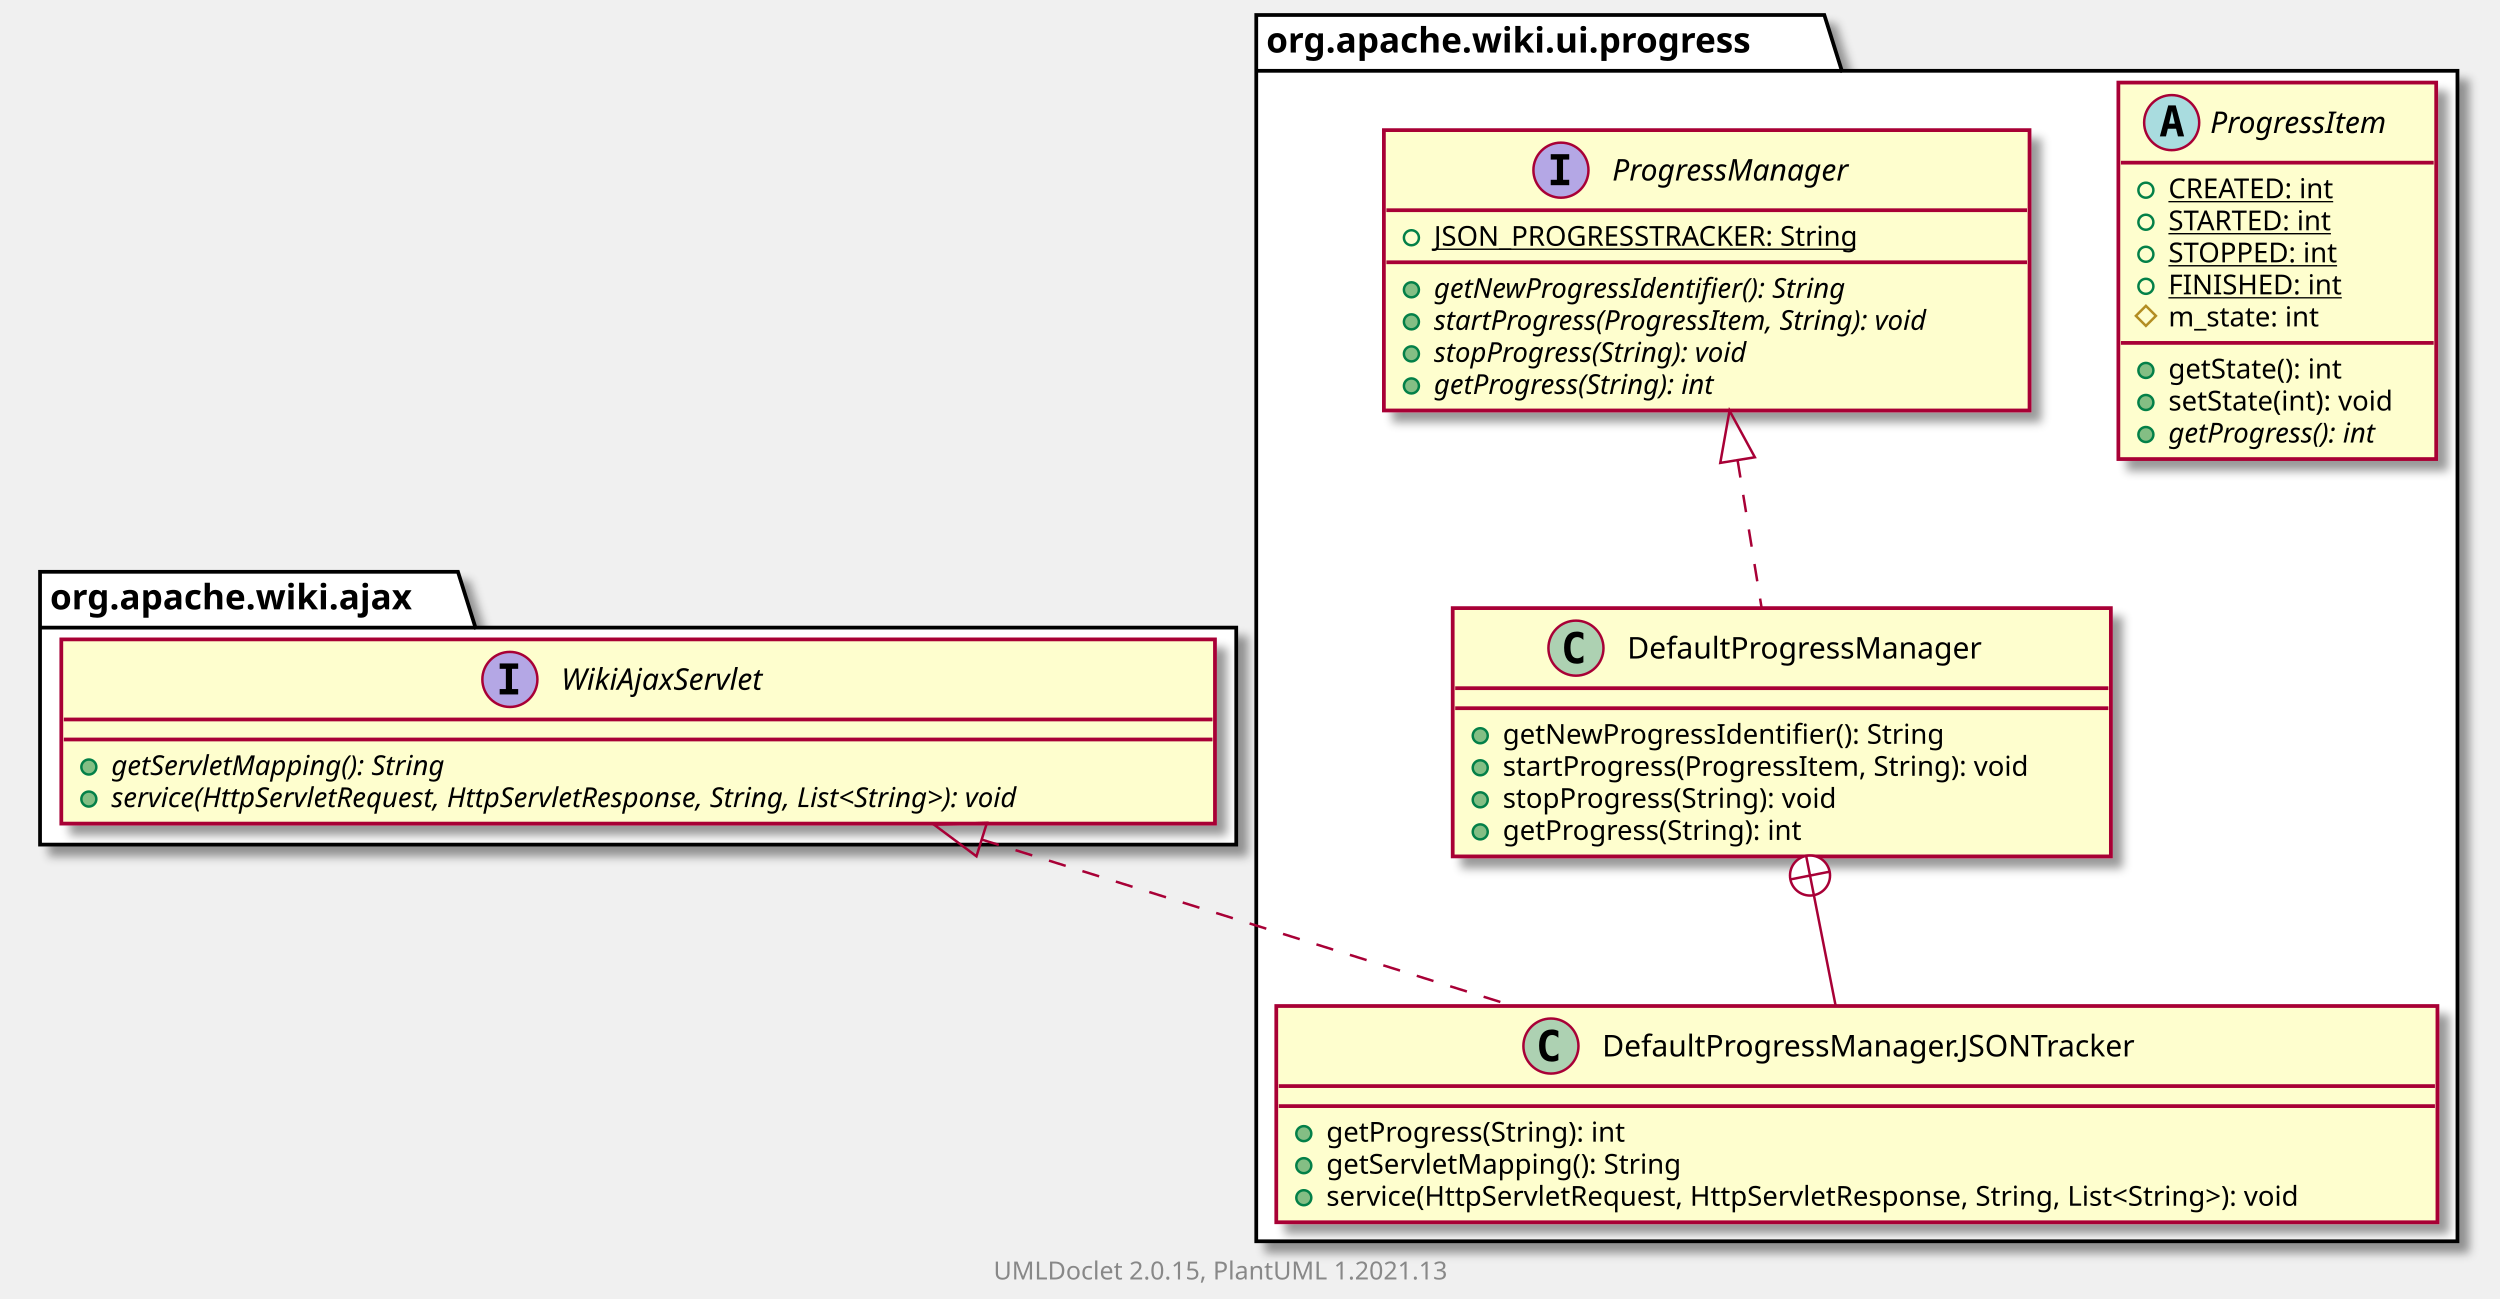
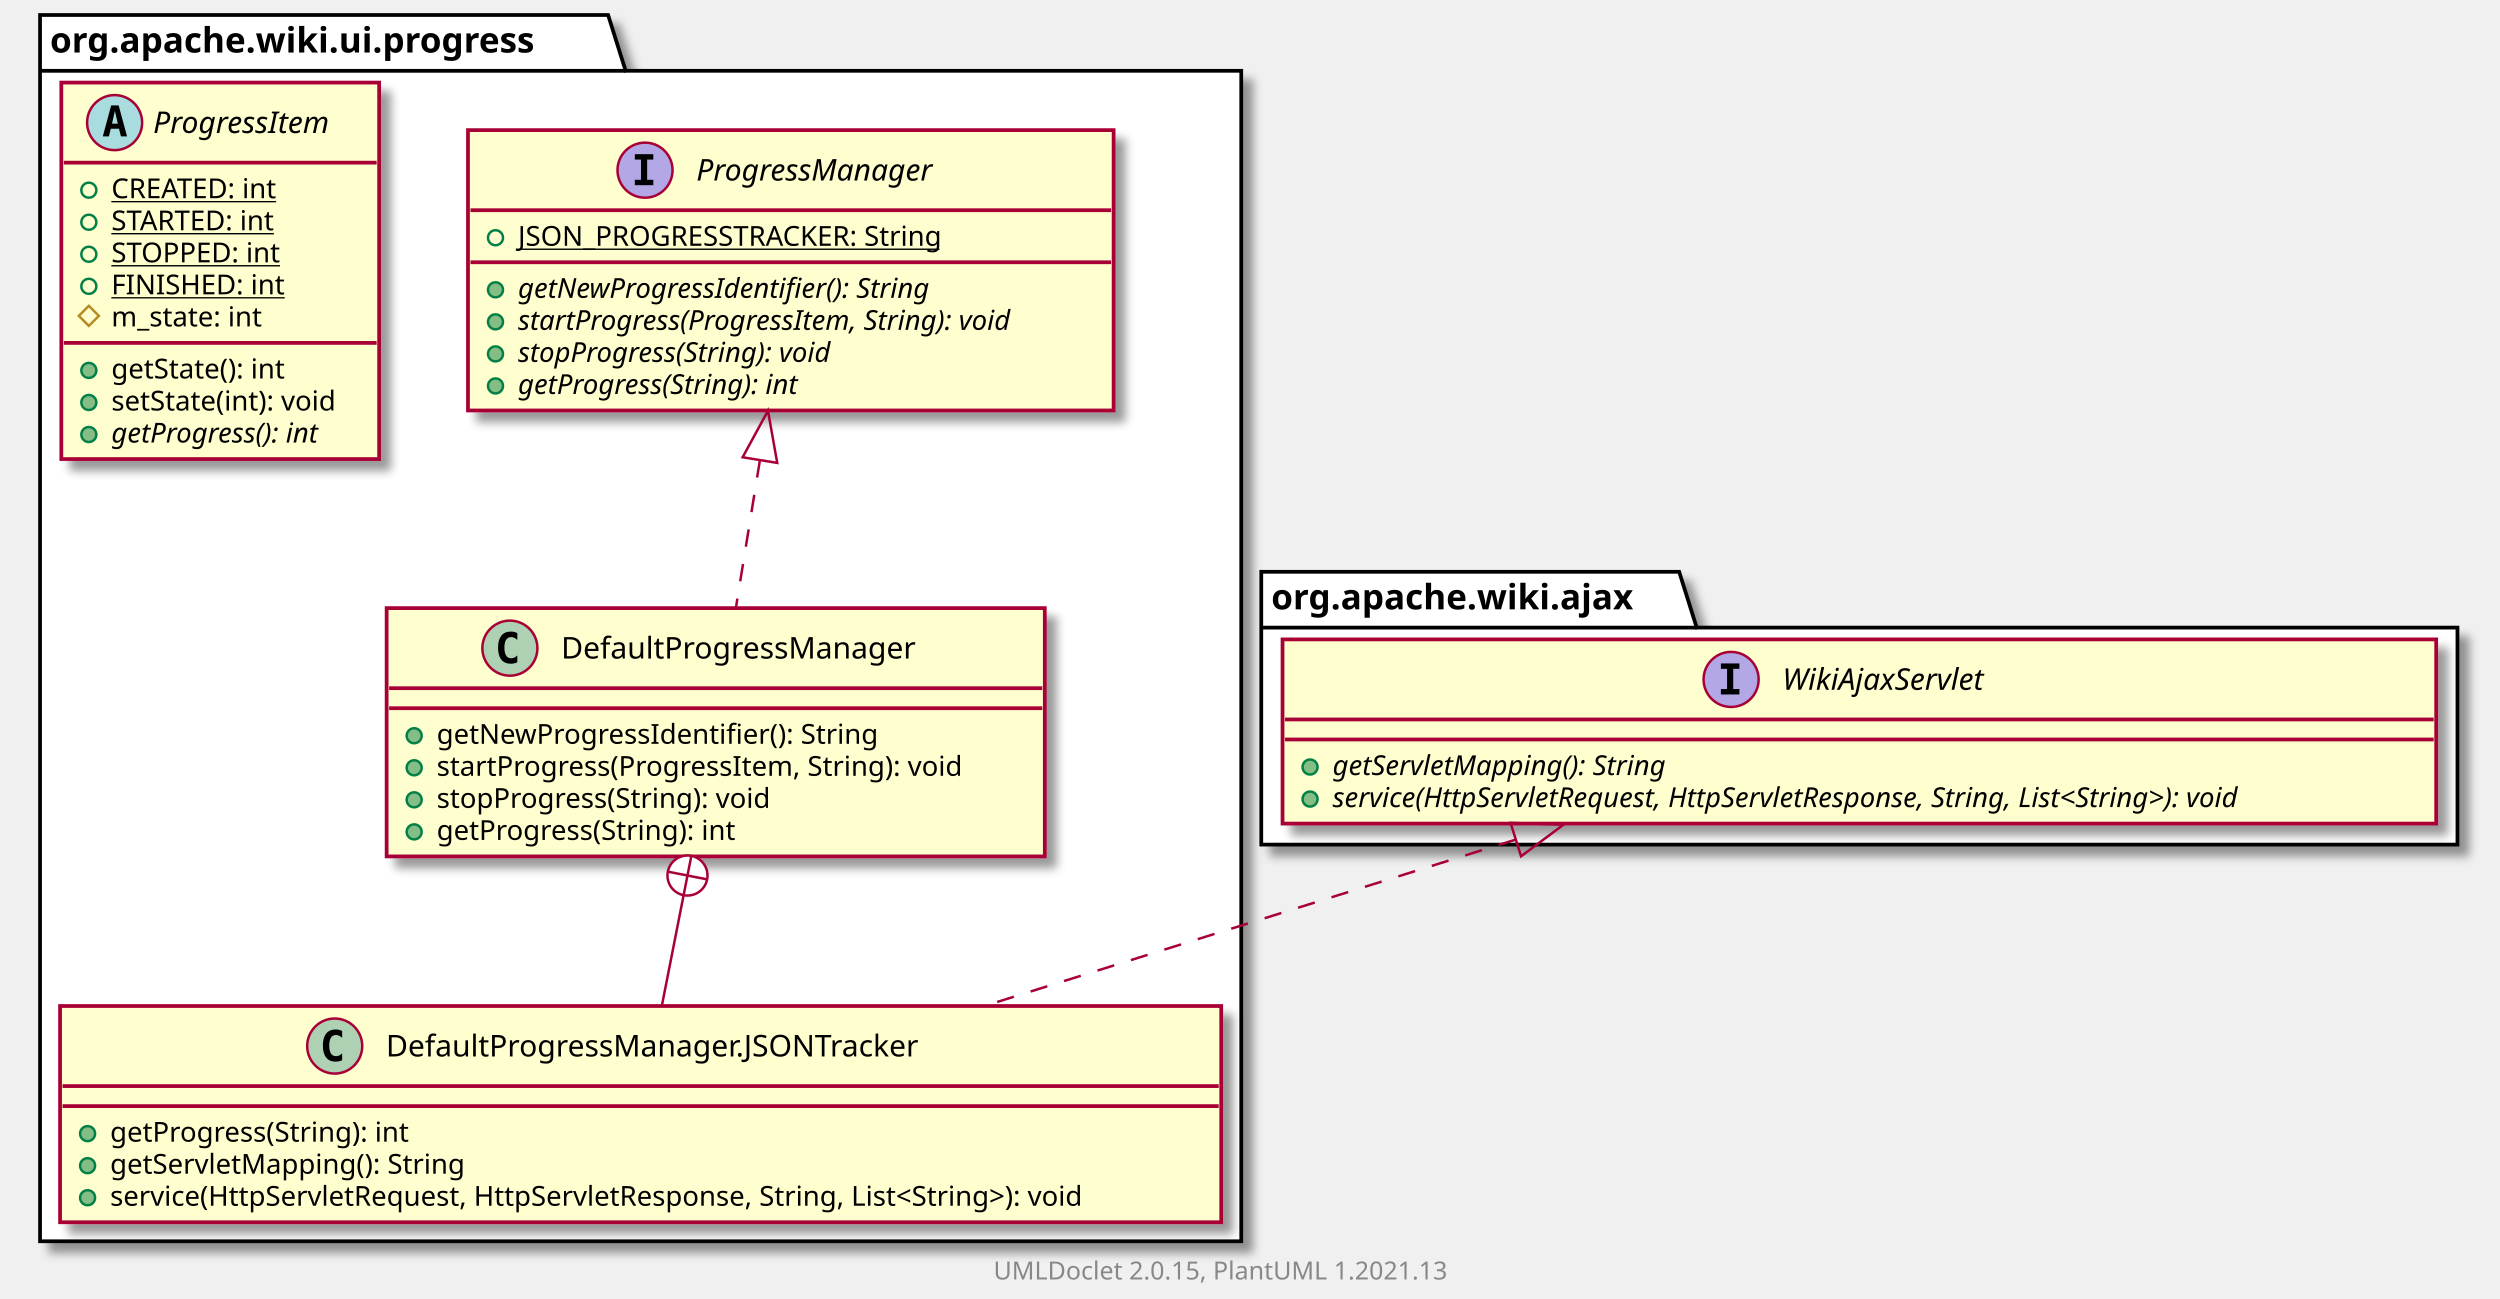
<svg xmlns="http://www.w3.org/2000/svg" xmlns:xlink="http://www.w3.org/1999/xlink" contentScriptType="application/ecmascript" contentStyleType="text/css" height="519px" preserveAspectRatio="none" style="width:999px;height:519px;background:#FFFFFF;" version="1.1" viewBox="0 0 999 519" width="999px" zoomAndPan="magnify">
  <defs>
-     <filter height="300%" id="f1bzubev2u510n" width="300%" x="-1" y="-1">
+     <filter height="300%" id="f1cfrqd06z9ouf" width="300%" x="-1" y="-1">
      <feGaussianBlur result="blurOut" stdDeviation="2.0" />
      <feColorMatrix in="blurOut" result="blurOut2" type="matrix" values="0 0 0 0 0 0 0 0 0 0 0 0 0 0 0 0 0 0 .4 0" />
      <feOffset dx="4.0" dy="4.0" in="blurOut2" result="blurOut3" />
      <feBlend in="SourceGraphic" in2="blurOut3" mode="normal" />
    </filter>
  </defs>
  <g>
-     <polygon fill="#FFFFFF" filter="url(#f1bzubev2u510n)" points="502,6,729,6,736,28.297,982,28.297,982,496,502,496,502,6" style="stroke:#000000;stroke-width:1.5;" />
-     <line style="stroke:#000000;stroke-width:1.5;" x1="502" x2="736" y1="28.297" y2="28.297" />
-     <text fill="#000000" font-family="sans-serif" font-size="14" font-weight="bold" lengthAdjust="spacing" textLength="221" x="506" y="20.995">org.apache.wiki.ui.progress</text>
-     <polygon fill="#FFFFFF" filter="url(#f1bzubev2u510n)" points="16,228.5,183,228.5,190,250.797,494,250.797,494,337.5,16,337.5,16,228.5" style="stroke:#000000;stroke-width:1.5;" />
-     <line style="stroke:#000000;stroke-width:1.5;" x1="16" x2="190" y1="250.797" y2="250.797" />
-     <text fill="#000000" font-family="sans-serif" font-size="14" font-weight="bold" lengthAdjust="spacing" textLength="161" x="20" y="243.495">org.apache.wiki.ajax</text>
+     <polygon fill="#FFFFFF" filter="url(#f1cfrqd06z9ouf)" points="16,6,243,6,250,28.297,496,28.297,496,496,16,496,16,6" style="stroke:#000000;stroke-width:1.5;" />
+     <line style="stroke:#000000;stroke-width:1.5;" x1="16" x2="250" y1="28.297" y2="28.297" />
+     <text fill="#000000" font-family="sans-serif" font-size="14" font-weight="bold" lengthAdjust="spacing" textLength="221" x="20" y="20.995">org.apache.wiki.ui.progress</text>
+     <polygon fill="#FFFFFF" filter="url(#f1cfrqd06z9ouf)" points="504,228.5,671,228.5,678,250.797,982,250.797,982,337.5,504,337.5,504,228.5" style="stroke:#000000;stroke-width:1.5;" />
+     <line style="stroke:#000000;stroke-width:1.5;" x1="504" x2="678" y1="250.797" y2="250.797" />
+     <text fill="#000000" font-family="sans-serif" font-size="14" font-weight="bold" lengthAdjust="spacing" textLength="161" x="508" y="243.495">org.apache.wiki.ajax</text>
+     <a href="ProgressManager.html" target="_top" title="ProgressManager.html" xlink:actuate="onRequest" xlink:href="ProgressManager.html" xlink:show="new" xlink:title="ProgressManager.html" xlink:type="simple">
+       <rect codeLine="3" fill="#FEFECE" filter="url(#f1cfrqd06z9ouf)" height="112.023" id="org.apache.wiki.ui.progress.ProgressManager" style="stroke:#A80036;stroke-width:1.5;" width="258" x="187" y="52" />
+       <ellipse cx="257.75" cy="68" fill="#B4A7E5" rx="11" ry="11" style="stroke:#A80036;stroke-width:1.0;" />
+       <path d="M253.672,63.766 L253.672,61.609 L261.062,61.609 L261.062,63.766 L258.594,63.766 L258.594,71.844 L261.062,71.844 L261.062,74 L253.672,74 L253.672,71.844 L256.141,71.844 L256.141,63.766 L253.672,63.766 Z " fill="#000000" />
+       <text fill="#000000" font-family="sans-serif" font-size="12" font-style="italic" lengthAdjust="spacing" textLength="108" x="278.25" y="72.154">ProgressManager</text>
+       <line style="stroke:#A80036;stroke-width:1.5;" x1="188" x2="444" y1="84" y2="84" />
+       <ellipse cx="198" cy="95" rx="3" ry="3" style="stroke:#038048;stroke-width:1.0;fill:none;" />
+       <text fill="#000000" font-family="sans-serif" font-size="11" lengthAdjust="spacing" text-decoration="underline" textLength="188" x="207" y="98.21">JSON_PROGRESSTRACKER: String</text>
+       <line style="stroke:#A80036;stroke-width:1.5;" x1="188" x2="444" y1="104.805" y2="104.805" />
+       <ellipse cx="198" cy="115.805" fill="#84BE84" rx="3" ry="3" style="stroke:#038048;stroke-width:1.0;" />
+       <text fill="#000000" font-family="sans-serif" font-size="11" font-style="italic" lengthAdjust="spacing" textLength="191" x="207" y="119.015">getNewProgressIdentifier(): String</text>
+       <ellipse cx="198" cy="128.609" fill="#84BE84" rx="3" ry="3" style="stroke:#038048;stroke-width:1.0;" />
+       <text fill="#000000" font-family="sans-serif" font-size="11" font-style="italic" lengthAdjust="spacing" textLength="232" x="207" y="131.82">startProgress(ProgressItem, String): void</text>
+       <ellipse cx="198" cy="141.414" fill="#84BE84" rx="3" ry="3" style="stroke:#038048;stroke-width:1.0;" />
+       <text fill="#000000" font-family="sans-serif" font-size="11" font-style="italic" lengthAdjust="spacing" textLength="147" x="207" y="144.625">stopProgress(String): void</text>
+       <ellipse cx="198" cy="154.219" fill="#84BE84" rx="3" ry="3" style="stroke:#038048;stroke-width:1.0;" />
+       <text fill="#000000" font-family="sans-serif" font-size="11" font-style="italic" lengthAdjust="spacing" textLength="131" x="207" y="157.429">getProgress(String): int</text>
+     </a>
+     <a href="ProgressItem.html" target="_top" title="ProgressItem.html" xlink:actuate="onRequest" xlink:href="ProgressItem.html" xlink:show="new" xlink:title="ProgressItem.html" xlink:type="simple">
+       <rect codeLine="11" fill="#FEFECE" filter="url(#f1cfrqd06z9ouf)" height="150.438" id="org.apache.wiki.ui.progress.ProgressItem" style="stroke:#A80036;stroke-width:1.5;" width="127" x="24.5" y="33" />
+       <ellipse cx="45.8" cy="49" fill="#A9DCDF" rx="11" ry="11" style="stroke:#A80036;stroke-width:1.0;" />
+       <path d="M45.909,44.344 L44.753,49.422 L47.081,49.422 L45.909,44.344 Z M44.425,42.109 L47.409,42.109 L50.769,54.5 L48.316,54.5 L47.55,51.438 L44.269,51.438 L43.519,54.5 L41.081,54.5 L44.425,42.109 Z " fill="#000000" />
+       <text fill="#000000" font-family="sans-serif" font-size="12" font-style="italic" lengthAdjust="spacing" textLength="81" x="61.2" y="53.154">ProgressItem</text>
+       <line style="stroke:#A80036;stroke-width:1.5;" x1="25.5" x2="150.5" y1="65" y2="65" />
+       <ellipse cx="35.5" cy="76" rx="3" ry="3" style="stroke:#038048;stroke-width:1.0;fill:none;" />
+       <text fill="#000000" font-family="sans-serif" font-size="11" lengthAdjust="spacing" text-decoration="underline" textLength="73" x="44.5" y="79.21">CREATED: int</text>
+       <ellipse cx="35.5" cy="88.805" rx="3" ry="3" style="stroke:#038048;stroke-width:1.0;fill:none;" />
+       <text fill="#000000" font-family="sans-serif" font-size="11" lengthAdjust="spacing" text-decoration="underline" textLength="73" x="44.5" y="92.015">STARTED: int</text>
+       <ellipse cx="35.5" cy="101.609" rx="3" ry="3" style="stroke:#038048;stroke-width:1.0;fill:none;" />
+       <text fill="#000000" font-family="sans-serif" font-size="11" lengthAdjust="spacing" text-decoration="underline" textLength="75" x="44.5" y="104.82">STOPPED: int</text>
+       <ellipse cx="35.5" cy="114.414" rx="3" ry="3" style="stroke:#038048;stroke-width:1.0;fill:none;" />
+       <text fill="#000000" font-family="sans-serif" font-size="11" lengthAdjust="spacing" text-decoration="underline" textLength="73" x="44.5" y="117.624">FINISHED: int</text>
+       <polygon fill="none" points="35.5,122.219,39.5,126.219,35.5,130.219,31.5,126.219" style="stroke:#B38D22;stroke-width:1.0;" />
+       <text fill="#000000" font-family="sans-serif" font-size="11" lengthAdjust="spacing" textLength="68" x="44.5" y="130.429">m_state: int</text>
+       <line style="stroke:#A80036;stroke-width:1.5;" x1="25.5" x2="150.5" y1="137.023" y2="137.023" />
+       <ellipse cx="35.5" cy="148.023" fill="#84BE84" rx="3" ry="3" style="stroke:#038048;stroke-width:1.0;" />
+       <text fill="#000000" font-family="sans-serif" font-size="11" lengthAdjust="spacing" textLength="78" x="44.5" y="151.234">getState(): int</text>
+       <ellipse cx="35.5" cy="160.828" fill="#84BE84" rx="3" ry="3" style="stroke:#038048;stroke-width:1.0;" />
+       <text fill="#000000" font-family="sans-serif" font-size="11" lengthAdjust="spacing" textLength="101" x="44.5" y="164.039">setState(int): void</text>
+       <ellipse cx="35.5" cy="173.633" fill="#84BE84" rx="3" ry="3" style="stroke:#038048;stroke-width:1.0;" />
+       <text fill="#000000" font-family="sans-serif" font-size="11" font-style="italic" lengthAdjust="spacing" textLength="98" x="44.5" y="176.843">getProgress(): int</text>
+     </a>
    <a href="DefaultProgressManager.html" target="_top" title="DefaultProgressManager.html" xlink:actuate="onRequest" xlink:href="DefaultProgressManager.html" xlink:show="new" xlink:title="DefaultProgressManager.html" xlink:type="simple">
-       <rect codeLine="3" fill="#FEFECE" filter="url(#f1bzubev2u510n)" height="99.219" id="org.apache.wiki.ui.progress.DefaultProgressManager" style="stroke:#A80036;stroke-width:1.5;" width="263" x="580.5" y="243" />
-       <ellipse cx="629.75" cy="259" fill="#ADD1B2" rx="11" ry="11" style="stroke:#A80036;stroke-width:1.0;" />
-       <path d="M632.719,264.641 Q632.141,264.938 631.5,265.078 Q630.859,265.234 630.156,265.234 Q627.656,265.234 626.328,263.594 Q625.016,261.938 625.016,258.812 Q625.016,255.688 626.328,254.031 Q627.656,252.375 630.156,252.375 Q630.859,252.375 631.5,252.531 Q632.156,252.688 632.719,252.984 L632.719,255.703 Q632.094,255.125 631.5,254.859 Q630.906,254.578 630.281,254.578 Q628.938,254.578 628.25,255.656 Q627.562,256.719 627.562,258.812 Q627.562,260.906 628.25,261.984 Q628.938,263.047 630.281,263.047 Q630.906,263.047 631.5,262.781 Q632.094,262.5 632.719,261.922 L632.719,264.641 Z " fill="#000000" />
-       <text fill="#000000" font-family="sans-serif" font-size="12" lengthAdjust="spacing" textLength="156" x="650.25" y="263.154">DefaultProgressManager</text>
-       <line style="stroke:#A80036;stroke-width:1.5;" x1="581.5" x2="842.5" y1="275" y2="275" />
-       <line style="stroke:#A80036;stroke-width:1.5;" x1="581.5" x2="842.5" y1="283" y2="283" />
-       <ellipse cx="591.5" cy="294" fill="#84BE84" rx="3" ry="3" style="stroke:#038048;stroke-width:1.0;" />
-       <text fill="#000000" font-family="sans-serif" font-size="11" lengthAdjust="spacing" textLength="194" x="600.5" y="297.21">getNewProgressIdentifier(): String</text>
-       <ellipse cx="591.5" cy="306.805" fill="#84BE84" rx="3" ry="3" style="stroke:#038048;stroke-width:1.0;" />
-       <text fill="#000000" font-family="sans-serif" font-size="11" lengthAdjust="spacing" textLength="237" x="600.5" y="310.015">startProgress(ProgressItem, String): void</text>
-       <ellipse cx="591.5" cy="319.609" fill="#84BE84" rx="3" ry="3" style="stroke:#038048;stroke-width:1.0;" />
-       <text fill="#000000" font-family="sans-serif" font-size="11" lengthAdjust="spacing" textLength="150" x="600.5" y="322.82">stopProgress(String): void</text>
-       <ellipse cx="591.5" cy="332.414" fill="#84BE84" rx="3" ry="3" style="stroke:#038048;stroke-width:1.0;" />
-       <text fill="#000000" font-family="sans-serif" font-size="11" lengthAdjust="spacing" textLength="134" x="600.5" y="335.625">getProgress(String): int</text>
+       <rect codeLine="22" fill="#FEFECE" filter="url(#f1cfrqd06z9ouf)" height="99.219" id="org.apache.wiki.ui.progress.DefaultProgressManager" style="stroke:#A80036;stroke-width:1.5;" width="263" x="154.5" y="243" />
+       <ellipse cx="203.75" cy="259" fill="#ADD1B2" rx="11" ry="11" style="stroke:#A80036;stroke-width:1.0;" />
+       <path d="M206.719,264.641 Q206.141,264.938 205.5,265.078 Q204.859,265.234 204.156,265.234 Q201.656,265.234 200.328,263.594 Q199.016,261.938 199.016,258.812 Q199.016,255.688 200.328,254.031 Q201.656,252.375 204.156,252.375 Q204.859,252.375 205.5,252.531 Q206.156,252.688 206.719,252.984 L206.719,255.703 Q206.094,255.125 205.5,254.859 Q204.906,254.578 204.281,254.578 Q202.938,254.578 202.25,255.656 Q201.562,256.719 201.562,258.812 Q201.562,260.906 202.25,261.984 Q202.938,263.047 204.281,263.047 Q204.906,263.047 205.5,262.781 Q206.094,262.5 206.719,261.922 L206.719,264.641 Z " fill="#000000" />
+       <text fill="#000000" font-family="sans-serif" font-size="12" lengthAdjust="spacing" textLength="156" x="224.25" y="263.154">DefaultProgressManager</text>
+       <line style="stroke:#A80036;stroke-width:1.5;" x1="155.5" x2="416.5" y1="275" y2="275" />
+       <line style="stroke:#A80036;stroke-width:1.5;" x1="155.5" x2="416.5" y1="283" y2="283" />
+       <ellipse cx="165.5" cy="294" fill="#84BE84" rx="3" ry="3" style="stroke:#038048;stroke-width:1.0;" />
+       <text fill="#000000" font-family="sans-serif" font-size="11" lengthAdjust="spacing" textLength="194" x="174.5" y="297.21">getNewProgressIdentifier(): String</text>
+       <ellipse cx="165.5" cy="306.805" fill="#84BE84" rx="3" ry="3" style="stroke:#038048;stroke-width:1.0;" />
+       <text fill="#000000" font-family="sans-serif" font-size="11" lengthAdjust="spacing" textLength="237" x="174.5" y="310.015">startProgress(ProgressItem, String): void</text>
+       <ellipse cx="165.5" cy="319.609" fill="#84BE84" rx="3" ry="3" style="stroke:#038048;stroke-width:1.0;" />
+       <text fill="#000000" font-family="sans-serif" font-size="11" lengthAdjust="spacing" textLength="150" x="174.5" y="322.82">stopProgress(String): void</text>
+       <ellipse cx="165.5" cy="332.414" fill="#84BE84" rx="3" ry="3" style="stroke:#038048;stroke-width:1.0;" />
+       <text fill="#000000" font-family="sans-serif" font-size="11" lengthAdjust="spacing" textLength="134" x="174.5" y="335.625">getProgress(String): int</text>
    </a>
    <a href="DefaultProgressManager.JSONTracker.html" target="_top" title="DefaultProgressManager.JSONTracker.html" xlink:actuate="onRequest" xlink:href="DefaultProgressManager.JSONTracker.html" xlink:show="new" xlink:title="DefaultProgressManager.JSONTracker.html" xlink:type="simple">
-       <rect codeLine="10" fill="#FEFECE" filter="url(#f1bzubev2u510n)" height="86.414" id="org.apache.wiki.ui.progress.DefaultProgressManager.JSONTracker" style="stroke:#A80036;stroke-width:1.5;" width="464" x="510" y="402" />
-       <ellipse cx="619.75" cy="418" fill="#ADD1B2" rx="11" ry="11" style="stroke:#A80036;stroke-width:1.0;" />
-       <path d="M622.719,423.641 Q622.141,423.938 621.5,424.078 Q620.859,424.234 620.156,424.234 Q617.656,424.234 616.328,422.594 Q615.016,420.938 615.016,417.812 Q615.016,414.688 616.328,413.031 Q617.656,411.375 620.156,411.375 Q620.859,411.375 621.5,411.531 Q622.156,411.688 622.719,411.984 L622.719,414.703 Q622.094,414.125 621.5,413.859 Q620.906,413.578 620.281,413.578 Q618.938,413.578 618.25,414.656 Q617.562,415.719 617.562,417.812 Q617.562,419.906 618.25,420.984 Q618.938,422.047 620.281,422.047 Q620.906,422.047 621.5,421.781 Q622.094,421.5 622.719,420.922 L622.719,423.641 Z " fill="#000000" />
-       <text fill="#000000" font-family="sans-serif" font-size="12" lengthAdjust="spacing" textLength="236" x="640.25" y="422.154">DefaultProgressManager.JSONTracker</text>
-       <line style="stroke:#A80036;stroke-width:1.5;" x1="511" x2="973" y1="434" y2="434" />
-       <line style="stroke:#A80036;stroke-width:1.5;" x1="511" x2="973" y1="442" y2="442" />
-       <ellipse cx="521" cy="453" fill="#84BE84" rx="3" ry="3" style="stroke:#038048;stroke-width:1.0;" />
-       <text fill="#000000" font-family="sans-serif" font-size="11" lengthAdjust="spacing" textLength="134" x="530" y="456.21">getProgress(String): int</text>
-       <ellipse cx="521" cy="465.805" fill="#84BE84" rx="3" ry="3" style="stroke:#038048;stroke-width:1.0;" />
-       <text fill="#000000" font-family="sans-serif" font-size="11" lengthAdjust="spacing" textLength="155" x="530" y="469.015">getServletMapping(): String</text>
-       <ellipse cx="521" cy="478.609" fill="#84BE84" rx="3" ry="3" style="stroke:#038048;stroke-width:1.0;" />
-       <text fill="#000000" font-family="sans-serif" font-size="11" lengthAdjust="spacing" textLength="438" x="530" y="481.82">service(HttpServletRequest, HttpServletResponse, String, List&lt;String&gt;): void</text>
-     </a>
-     <a href="ProgressItem.html" target="_top" title="ProgressItem.html" xlink:actuate="onRequest" xlink:href="ProgressItem.html" xlink:show="new" xlink:title="ProgressItem.html" xlink:type="simple">
-       <rect codeLine="16" fill="#FEFECE" filter="url(#f1bzubev2u510n)" height="150.438" id="org.apache.wiki.ui.progress.ProgressItem" style="stroke:#A80036;stroke-width:1.5;" width="127" x="846.5" y="33" />
-       <ellipse cx="867.8" cy="49" fill="#A9DCDF" rx="11" ry="11" style="stroke:#A80036;stroke-width:1.0;" />
-       <path d="M867.909,44.344 L866.753,49.422 L869.081,49.422 L867.909,44.344 Z M866.425,42.109 L869.409,42.109 L872.769,54.5 L870.316,54.5 L869.55,51.438 L866.269,51.438 L865.519,54.5 L863.081,54.5 L866.425,42.109 Z " fill="#000000" />
-       <text fill="#000000" font-family="sans-serif" font-size="12" font-style="italic" lengthAdjust="spacing" textLength="81" x="883.2" y="53.154">ProgressItem</text>
-       <line style="stroke:#A80036;stroke-width:1.5;" x1="847.5" x2="972.5" y1="65" y2="65" />
-       <ellipse cx="857.5" cy="76" rx="3" ry="3" style="stroke:#038048;stroke-width:1.0;fill:none;" />
-       <text fill="#000000" font-family="sans-serif" font-size="11" lengthAdjust="spacing" text-decoration="underline" textLength="73" x="866.5" y="79.21">CREATED: int</text>
-       <ellipse cx="857.5" cy="88.805" rx="3" ry="3" style="stroke:#038048;stroke-width:1.0;fill:none;" />
-       <text fill="#000000" font-family="sans-serif" font-size="11" lengthAdjust="spacing" text-decoration="underline" textLength="73" x="866.5" y="92.015">STARTED: int</text>
-       <ellipse cx="857.5" cy="101.609" rx="3" ry="3" style="stroke:#038048;stroke-width:1.0;fill:none;" />
-       <text fill="#000000" font-family="sans-serif" font-size="11" lengthAdjust="spacing" text-decoration="underline" textLength="75" x="866.5" y="104.82">STOPPED: int</text>
-       <ellipse cx="857.5" cy="114.414" rx="3" ry="3" style="stroke:#038048;stroke-width:1.0;fill:none;" />
-       <text fill="#000000" font-family="sans-serif" font-size="11" lengthAdjust="spacing" text-decoration="underline" textLength="73" x="866.5" y="117.624">FINISHED: int</text>
-       <polygon fill="none" points="857.5,122.219,861.5,126.219,857.5,130.219,853.5,126.219" style="stroke:#B38D22;stroke-width:1.0;" />
-       <text fill="#000000" font-family="sans-serif" font-size="11" lengthAdjust="spacing" textLength="68" x="866.5" y="130.429">m_state: int</text>
-       <line style="stroke:#A80036;stroke-width:1.5;" x1="847.5" x2="972.5" y1="137.023" y2="137.023" />
-       <ellipse cx="857.5" cy="148.023" fill="#84BE84" rx="3" ry="3" style="stroke:#038048;stroke-width:1.0;" />
-       <text fill="#000000" font-family="sans-serif" font-size="11" lengthAdjust="spacing" textLength="78" x="866.5" y="151.234">getState(): int</text>
-       <ellipse cx="857.5" cy="160.828" fill="#84BE84" rx="3" ry="3" style="stroke:#038048;stroke-width:1.0;" />
-       <text fill="#000000" font-family="sans-serif" font-size="11" lengthAdjust="spacing" textLength="101" x="866.5" y="164.039">setState(int): void</text>
-       <ellipse cx="857.5" cy="173.633" fill="#84BE84" rx="3" ry="3" style="stroke:#038048;stroke-width:1.0;" />
-       <text fill="#000000" font-family="sans-serif" font-size="11" font-style="italic" lengthAdjust="spacing" textLength="98" x="866.5" y="176.843">getProgress(): int</text>
-     </a>
-     <a href="ProgressManager.html" target="_top" title="ProgressManager.html" xlink:actuate="onRequest" xlink:href="ProgressManager.html" xlink:show="new" xlink:title="ProgressManager.html" xlink:type="simple">
-       <rect codeLine="27" fill="#FEFECE" filter="url(#f1bzubev2u510n)" height="112.023" id="org.apache.wiki.ui.progress.ProgressManager" style="stroke:#A80036;stroke-width:1.5;" width="258" x="553" y="52" />
-       <ellipse cx="623.75" cy="68" fill="#B4A7E5" rx="11" ry="11" style="stroke:#A80036;stroke-width:1.0;" />
-       <path d="M619.672,63.766 L619.672,61.609 L627.062,61.609 L627.062,63.766 L624.594,63.766 L624.594,71.844 L627.062,71.844 L627.062,74 L619.672,74 L619.672,71.844 L622.141,71.844 L622.141,63.766 L619.672,63.766 Z " fill="#000000" />
-       <text fill="#000000" font-family="sans-serif" font-size="12" font-style="italic" lengthAdjust="spacing" textLength="108" x="644.25" y="72.154">ProgressManager</text>
-       <line style="stroke:#A80036;stroke-width:1.5;" x1="554" x2="810" y1="84" y2="84" />
-       <ellipse cx="564" cy="95" rx="3" ry="3" style="stroke:#038048;stroke-width:1.0;fill:none;" />
-       <text fill="#000000" font-family="sans-serif" font-size="11" lengthAdjust="spacing" text-decoration="underline" textLength="188" x="573" y="98.21">JSON_PROGRESSTRACKER: String</text>
-       <line style="stroke:#A80036;stroke-width:1.5;" x1="554" x2="810" y1="104.805" y2="104.805" />
-       <ellipse cx="564" cy="115.805" fill="#84BE84" rx="3" ry="3" style="stroke:#038048;stroke-width:1.0;" />
-       <text fill="#000000" font-family="sans-serif" font-size="11" font-style="italic" lengthAdjust="spacing" textLength="191" x="573" y="119.015">getNewProgressIdentifier(): String</text>
-       <ellipse cx="564" cy="128.609" fill="#84BE84" rx="3" ry="3" style="stroke:#038048;stroke-width:1.0;" />
-       <text fill="#000000" font-family="sans-serif" font-size="11" font-style="italic" lengthAdjust="spacing" textLength="232" x="573" y="131.82">startProgress(ProgressItem, String): void</text>
-       <ellipse cx="564" cy="141.414" fill="#84BE84" rx="3" ry="3" style="stroke:#038048;stroke-width:1.0;" />
-       <text fill="#000000" font-family="sans-serif" font-size="11" font-style="italic" lengthAdjust="spacing" textLength="147" x="573" y="144.625">stopProgress(String): void</text>
-       <ellipse cx="564" cy="154.219" fill="#84BE84" rx="3" ry="3" style="stroke:#038048;stroke-width:1.0;" />
-       <text fill="#000000" font-family="sans-serif" font-size="11" font-style="italic" lengthAdjust="spacing" textLength="131" x="573" y="157.429">getProgress(String): int</text>
+       <rect codeLine="29" fill="#FEFECE" filter="url(#f1cfrqd06z9ouf)" height="86.414" id="org.apache.wiki.ui.progress.DefaultProgressManager.JSONTracker" style="stroke:#A80036;stroke-width:1.5;" width="464" x="24" y="402" />
+       <ellipse cx="133.75" cy="418" fill="#ADD1B2" rx="11" ry="11" style="stroke:#A80036;stroke-width:1.0;" />
+       <path d="M136.719,423.641 Q136.141,423.938 135.5,424.078 Q134.859,424.234 134.156,424.234 Q131.656,424.234 130.328,422.594 Q129.016,420.938 129.016,417.812 Q129.016,414.688 130.328,413.031 Q131.656,411.375 134.156,411.375 Q134.859,411.375 135.5,411.531 Q136.156,411.688 136.719,411.984 L136.719,414.703 Q136.094,414.125 135.5,413.859 Q134.906,413.578 134.281,413.578 Q132.938,413.578 132.25,414.656 Q131.562,415.719 131.562,417.812 Q131.562,419.906 132.25,420.984 Q132.938,422.047 134.281,422.047 Q134.906,422.047 135.5,421.781 Q136.094,421.5 136.719,420.922 L136.719,423.641 Z " fill="#000000" />
+       <text fill="#000000" font-family="sans-serif" font-size="12" lengthAdjust="spacing" textLength="236" x="154.25" y="422.154">DefaultProgressManager.JSONTracker</text>
+       <line style="stroke:#A80036;stroke-width:1.5;" x1="25" x2="487" y1="434" y2="434" />
+       <line style="stroke:#A80036;stroke-width:1.5;" x1="25" x2="487" y1="442" y2="442" />
+       <ellipse cx="35" cy="453" fill="#84BE84" rx="3" ry="3" style="stroke:#038048;stroke-width:1.0;" />
+       <text fill="#000000" font-family="sans-serif" font-size="11" lengthAdjust="spacing" textLength="134" x="44" y="456.21">getProgress(String): int</text>
+       <ellipse cx="35" cy="465.805" fill="#84BE84" rx="3" ry="3" style="stroke:#038048;stroke-width:1.0;" />
+       <text fill="#000000" font-family="sans-serif" font-size="11" lengthAdjust="spacing" textLength="155" x="44" y="469.015">getServletMapping(): String</text>
+       <ellipse cx="35" cy="478.609" fill="#84BE84" rx="3" ry="3" style="stroke:#038048;stroke-width:1.0;" />
+       <text fill="#000000" font-family="sans-serif" font-size="11" lengthAdjust="spacing" textLength="438" x="44" y="481.82">service(HttpServletRequest, HttpServletResponse, String, List&lt;String&gt;): void</text>
    </a>
    <a href="../../ajax/WikiAjaxServlet.html" target="_top" title="../../ajax/WikiAjaxServlet.html" xlink:actuate="onRequest" xlink:href="../../ajax/WikiAjaxServlet.html" xlink:show="new" xlink:title="../../ajax/WikiAjaxServlet.html" xlink:type="simple">
-       <rect codeLine="41" fill="#FEFECE" filter="url(#f1bzubev2u510n)" height="73.609" id="org.apache.wiki.ajax.WikiAjaxServlet" style="stroke:#A80036;stroke-width:1.5;" width="461" x="24.5" y="255.5" />
-       <ellipse cx="203.75" cy="271.5" fill="#B4A7E5" rx="11" ry="11" style="stroke:#A80036;stroke-width:1.0;" />
-       <path d="M199.672,267.266 L199.672,265.109 L207.062,265.109 L207.062,267.266 L204.594,267.266 L204.594,275.344 L207.062,275.344 L207.062,277.5 L199.672,277.5 L199.672,275.344 L202.141,275.344 L202.141,267.266 L199.672,267.266 Z " fill="#000000" />
-       <text fill="#000000" font-family="sans-serif" font-size="12" font-style="italic" lengthAdjust="spacing" textLength="94" x="224.25" y="275.654">WikiAjaxServlet</text>
-       <line style="stroke:#A80036;stroke-width:1.5;" x1="25.5" x2="484.5" y1="287.5" y2="287.5" />
-       <line style="stroke:#A80036;stroke-width:1.5;" x1="25.5" x2="484.5" y1="295.5" y2="295.5" />
-       <ellipse cx="35.5" cy="306.5" fill="#84BE84" rx="3" ry="3" style="stroke:#038048;stroke-width:1.0;" />
-       <text fill="#000000" font-family="sans-serif" font-size="11" font-style="italic" lengthAdjust="spacing" textLength="154" x="44.5" y="309.71">getServletMapping(): String</text>
-       <ellipse cx="35.5" cy="319.305" fill="#84BE84" rx="3" ry="3" style="stroke:#038048;stroke-width:1.0;" />
-       <text fill="#000000" font-family="sans-serif" font-size="11" font-style="italic" lengthAdjust="spacing" textLength="435" x="44.5" y="322.515">service(HttpServletRequest, HttpServletResponse, String, List&lt;String&gt;): void</text>
+       <rect codeLine="41" fill="#FEFECE" filter="url(#f1cfrqd06z9ouf)" height="73.609" id="org.apache.wiki.ajax.WikiAjaxServlet" style="stroke:#A80036;stroke-width:1.5;" width="461" x="512.5" y="255.5" />
+       <ellipse cx="691.75" cy="271.5" fill="#B4A7E5" rx="11" ry="11" style="stroke:#A80036;stroke-width:1.0;" />
+       <path d="M687.672,267.266 L687.672,265.109 L695.062,265.109 L695.062,267.266 L692.594,267.266 L692.594,275.344 L695.062,275.344 L695.062,277.5 L687.672,277.5 L687.672,275.344 L690.141,275.344 L690.141,267.266 L687.672,267.266 Z " fill="#000000" />
+       <text fill="#000000" font-family="sans-serif" font-size="12" font-style="italic" lengthAdjust="spacing" textLength="94" x="712.25" y="275.654">WikiAjaxServlet</text>
+       <line style="stroke:#A80036;stroke-width:1.5;" x1="513.5" x2="972.5" y1="287.5" y2="287.5" />
+       <line style="stroke:#A80036;stroke-width:1.5;" x1="513.5" x2="972.5" y1="295.5" y2="295.5" />
+       <ellipse cx="523.5" cy="306.5" fill="#84BE84" rx="3" ry="3" style="stroke:#038048;stroke-width:1.0;" />
+       <text fill="#000000" font-family="sans-serif" font-size="11" font-style="italic" lengthAdjust="spacing" textLength="154" x="532.5" y="309.71">getServletMapping(): String</text>
+       <ellipse cx="523.5" cy="319.305" fill="#84BE84" rx="3" ry="3" style="stroke:#038048;stroke-width:1.0;" />
+       <text fill="#000000" font-family="sans-serif" font-size="11" font-style="italic" lengthAdjust="spacing" textLength="435" x="532.5" y="322.515">service(HttpServletRequest, HttpServletResponse, String, List&lt;String&gt;): void</text>
    </a>
-     <path codeLine="35" d="M694.344,183.916 C697.581,203.824 700.989,224.78 703.938,242.916 " fill="none" id="org.apache.wiki.ui.progress.ProgressManager-backto-org.apache.wiki.ui.progress.DefaultProgressManager" style="stroke:#A80036;stroke-width:1.0;stroke-dasharray:7.0,7.0;" />
-     <polygon fill="none" points="687.424,184.972,691.123,164.107,701.242,182.725,687.424,184.972" style="stroke:#A80036;stroke-width:1.0;" />
-     <path codeLine="36" d="M392.45,335.541 C458.831,356.328 538.279,381.207 604.647,401.989 " fill="none" id="org.apache.wiki.ajax.WikiAjaxServlet-backto-org.apache.wiki.ui.progress.DefaultProgressManager.JSONTracker" style="stroke:#A80036;stroke-width:1.0;stroke-dasharray:7.0,7.0;" />
-     <polygon fill="none" points="390.194,342.17,373.2,329.513,394.378,328.81,390.194,342.17" style="stroke:#A80036;stroke-width:1.0;" />
-     <path codeLine="37" d="M724.667,356.892 C727.655,372.078 730.769,387.907 733.519,401.89 " fill="none" id="org.apache.wiki.ui.progress.DefaultProgressManager-backto-org.apache.wiki.ui.progress.DefaultProgressManager.JSONTracker" style="stroke:#A80036;stroke-width:1.0;" />
-     <ellipse cx="723.284" cy="349.862" fill="#FFFFFF" rx="8" ry="8" style="stroke:#A80036;stroke-width:1.0;" />
-     <line style="stroke:#A80036;stroke-width:1.0;" x1="724.829" x2="721.74" y1="357.712" y2="342.012" />
-     <line style="stroke:#A80036;stroke-width:1.0;" x1="715.435" x2="731.134" y1="351.406" y2="348.318" />
+     <path codeLine="35" d="M303.656,183.916 C300.419,203.824 297.011,224.78 294.062,242.916 " fill="none" id="org.apache.wiki.ui.progress.ProgressManager-backto-org.apache.wiki.ui.progress.DefaultProgressManager" style="stroke:#A80036;stroke-width:1.0;stroke-dasharray:7.0,7.0;" />
+     <polygon fill="none" points="296.758,182.725,306.877,164.107,310.576,184.972,296.758,182.725" style="stroke:#A80036;stroke-width:1.0;" />
+     <path codeLine="36" d="M605.55,335.541 C539.169,356.328 459.721,381.207 393.353,401.989 " fill="none" id="org.apache.wiki.ajax.WikiAjaxServlet-backto-org.apache.wiki.ui.progress.DefaultProgressManager.JSONTracker" style="stroke:#A80036;stroke-width:1.0;stroke-dasharray:7.0,7.0;" />
+     <polygon fill="none" points="603.622,328.81,624.8,329.513,607.806,342.17,603.622,328.81" style="stroke:#A80036;stroke-width:1.0;" />
+     <path codeLine="37" d="M273.333,356.892 C270.345,372.078 267.231,387.907 264.481,401.89 " fill="none" id="org.apache.wiki.ui.progress.DefaultProgressManager-backto-org.apache.wiki.ui.progress.DefaultProgressManager.JSONTracker" style="stroke:#A80036;stroke-width:1.0;" />
+     <ellipse cx="274.716" cy="349.862" fill="#FFFFFF" rx="8" ry="8" style="stroke:#A80036;stroke-width:1.0;" />
+     <line style="stroke:#A80036;stroke-width:1.0;" x1="273.171" x2="276.26" y1="357.712" y2="342.012" />
+     <line style="stroke:#A80036;stroke-width:1.0;" x1="266.866" x2="282.565" y1="348.318" y2="351.406" />
    <text fill="#888888" font-family="sans-serif" font-size="10" lengthAdjust="spacing" textLength="192" x="397" y="511.282">UMLDoclet 2.0.15, PlantUML 1.2021.13</text>
  </g>
</svg>
